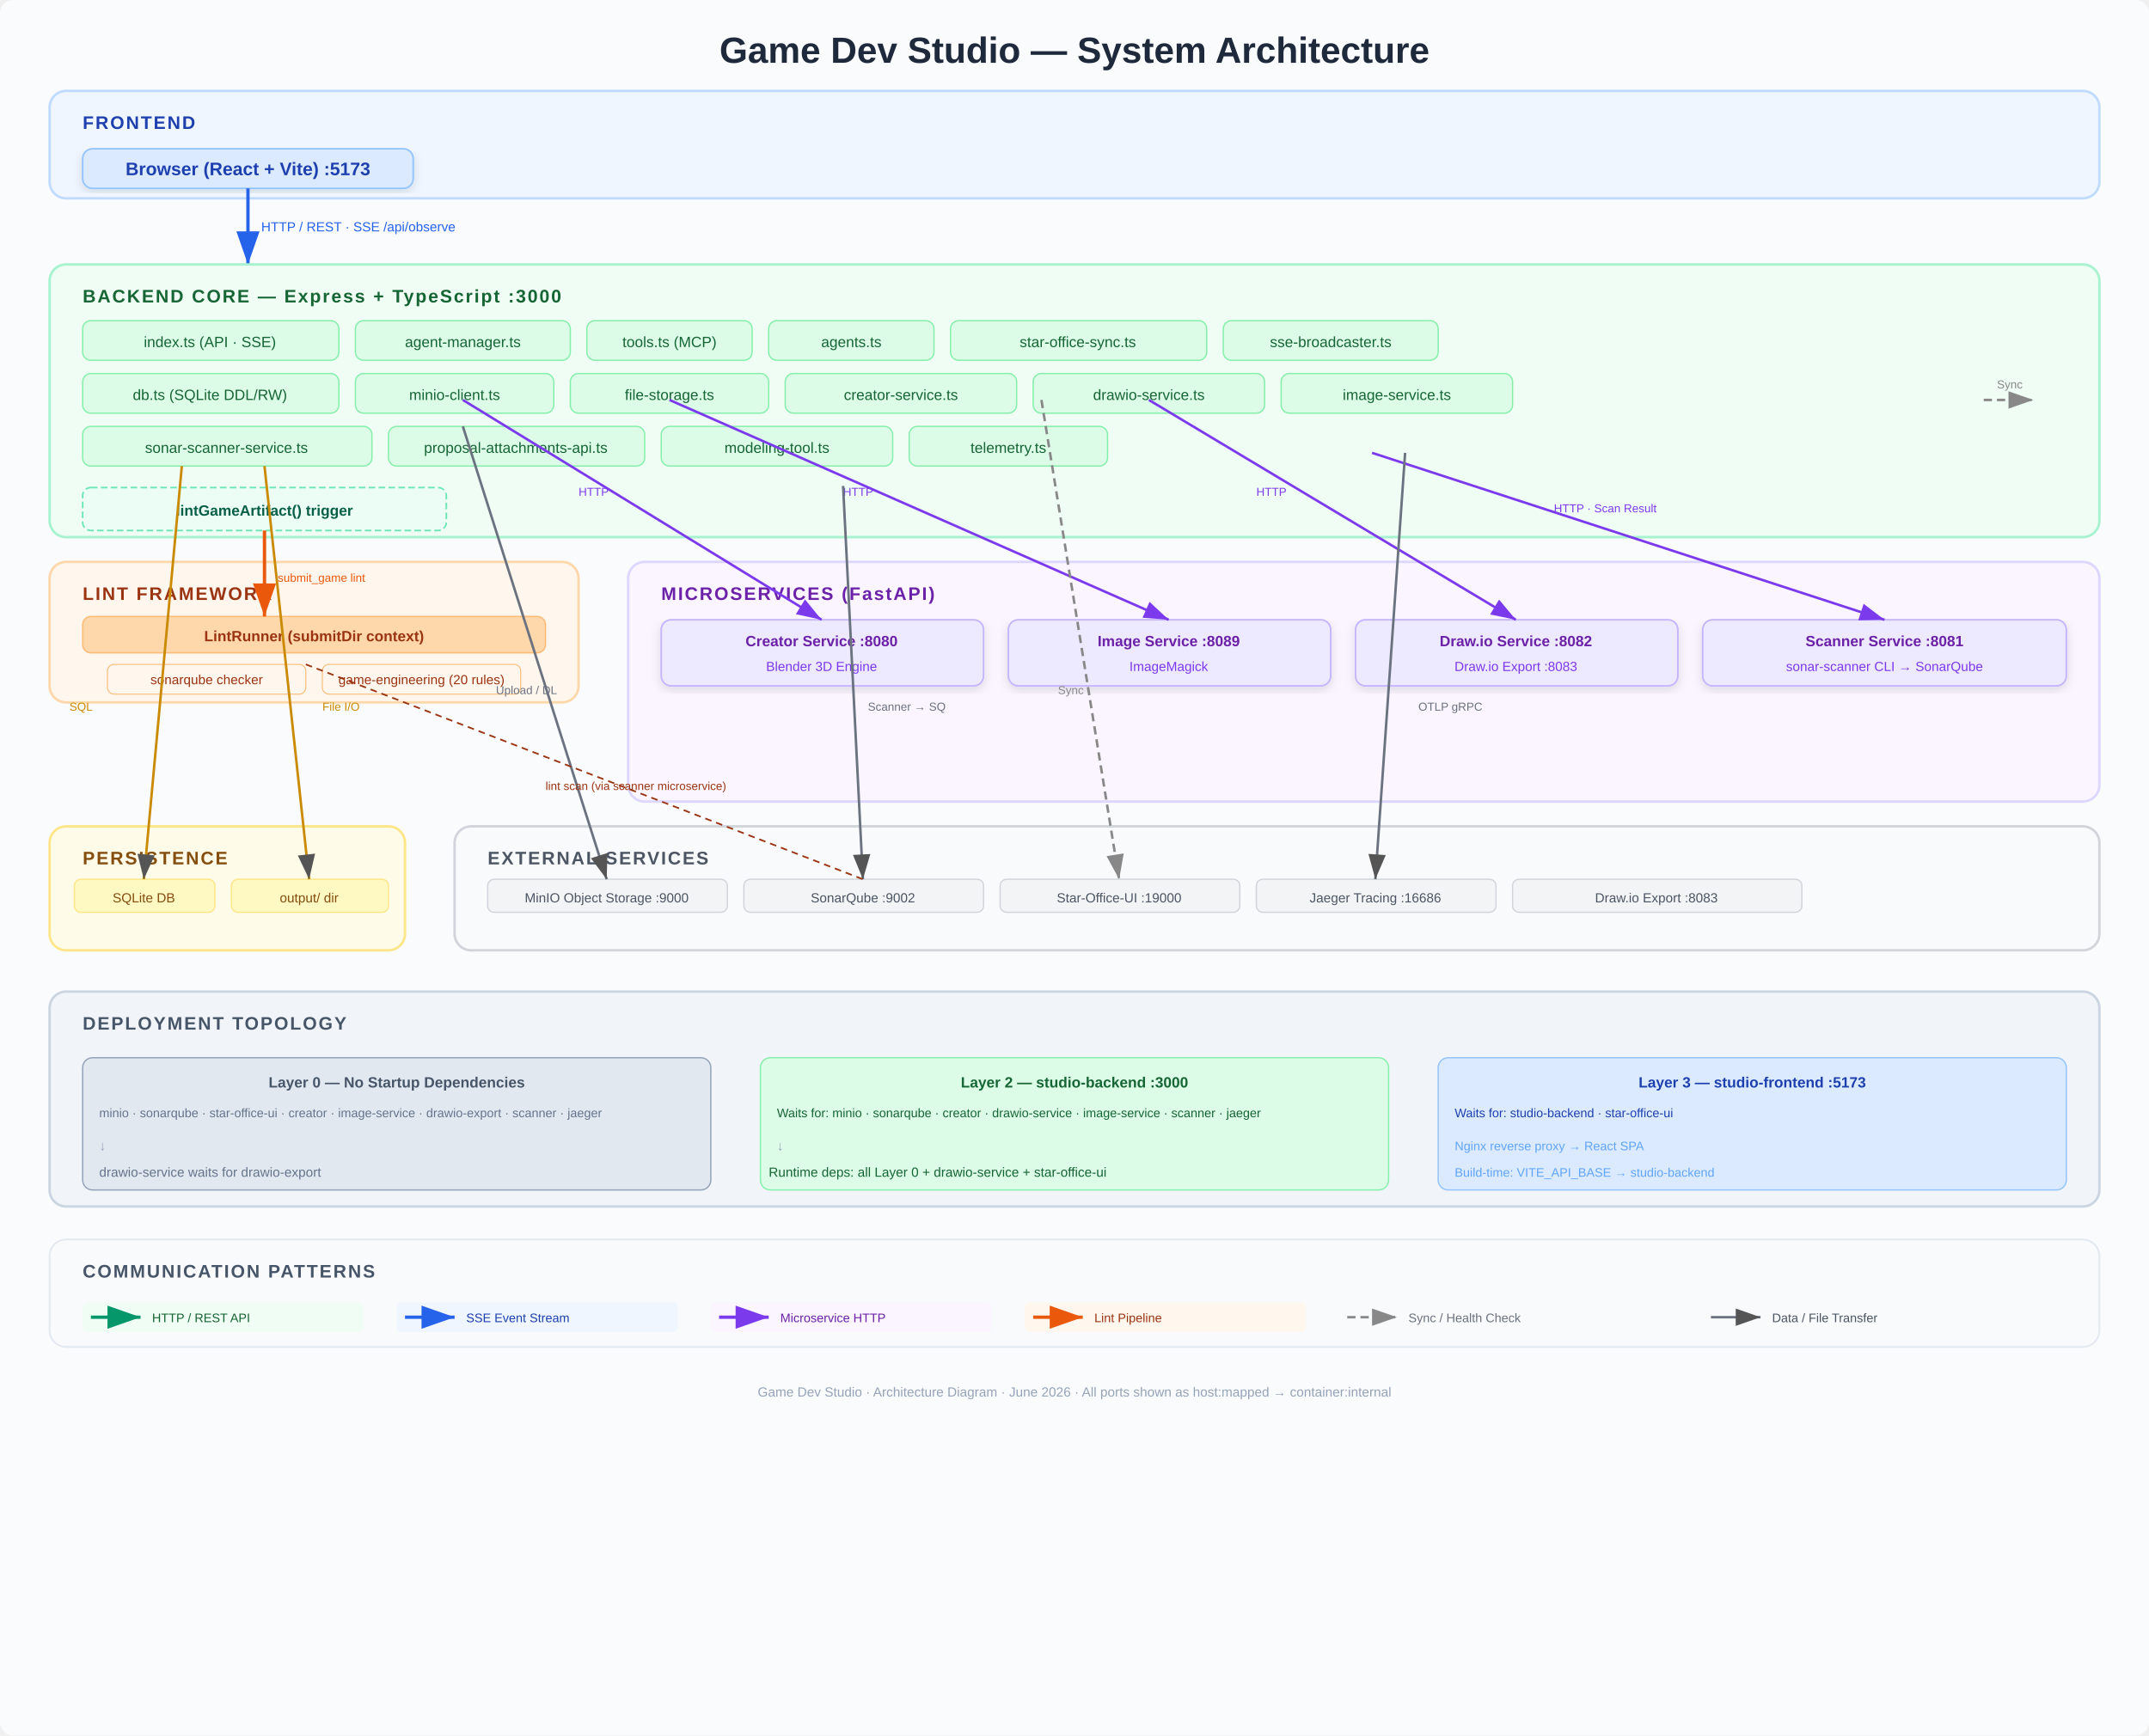
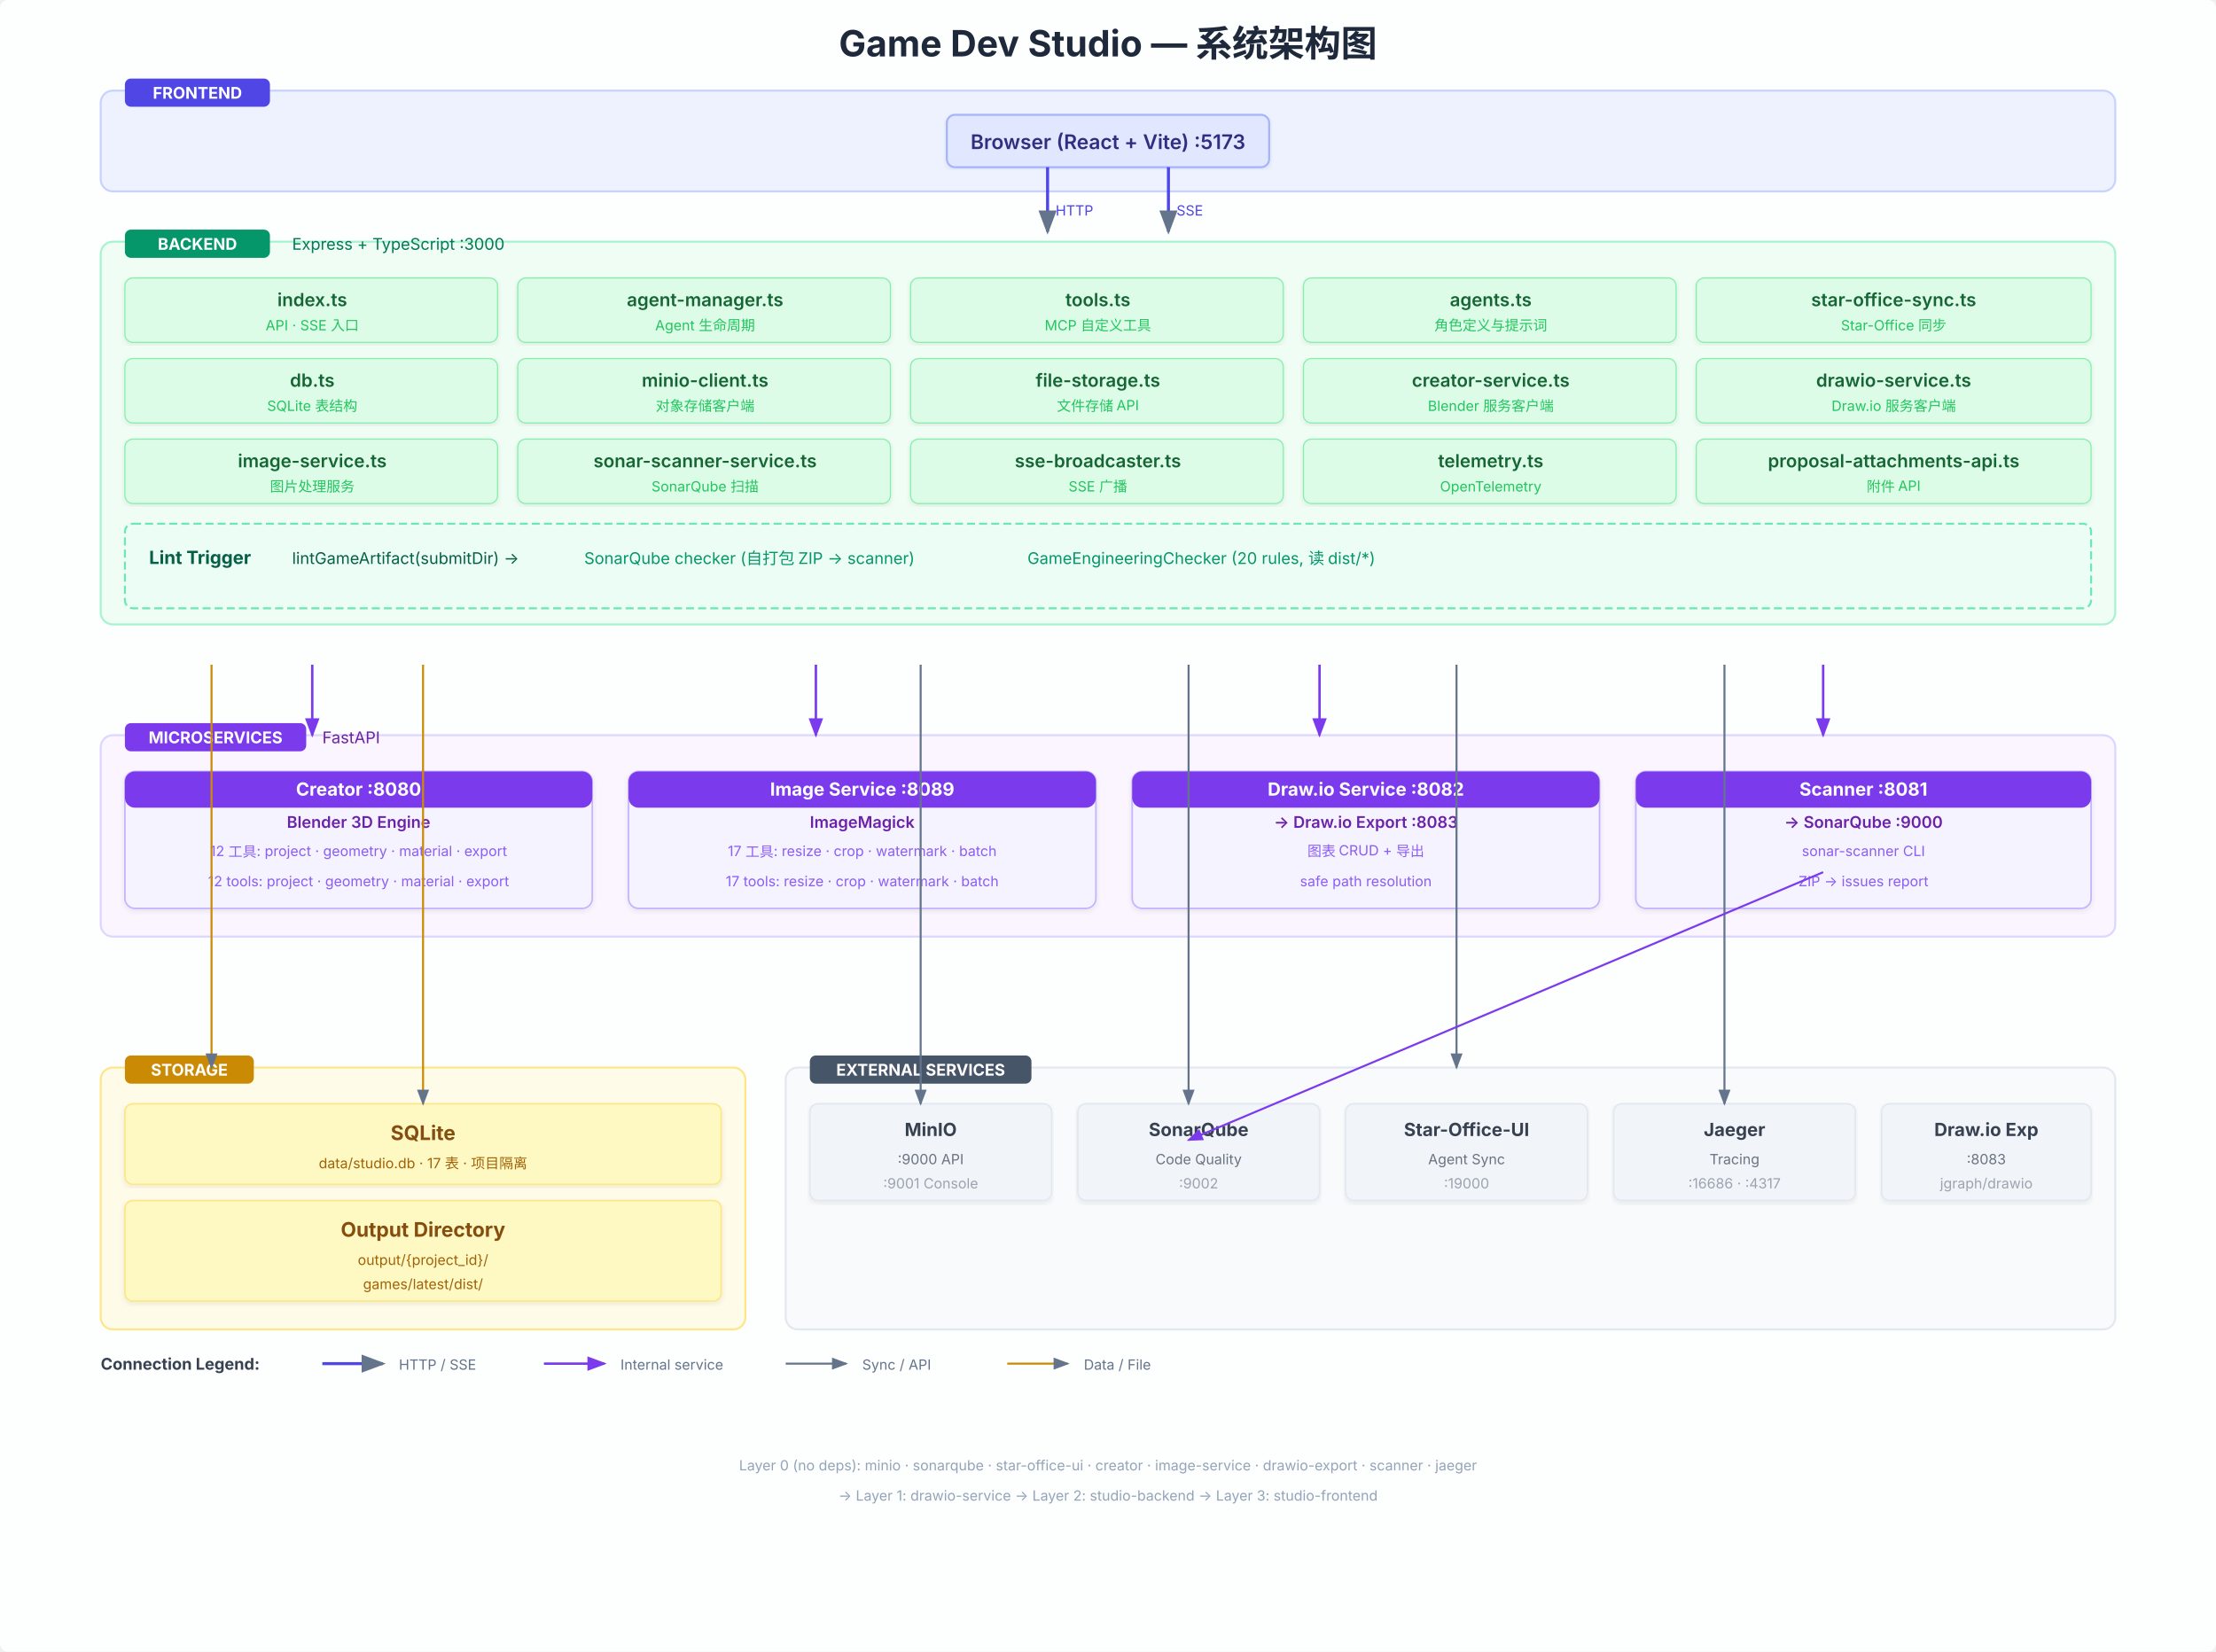
- <svg xmlns="http://www.w3.org/2000/svg" viewBox="0 0 1300 1050" font-family="'Helvetica Neue', Arial, sans-serif">
+ <svg xmlns="http://www.w3.org/2000/svg" viewBox="0 0 1100 820" font-family="'Inter', 'Helvetica Neue', Arial, sans-serif">
  <defs>
-     <marker id="arrowSolid" markerWidth="10" markerHeight="7" refX="10" refY="3.5" orient="auto">
-       <polygon points="0 0, 10 3.5, 0 7" fill="#555" />
+     <marker id="a" markerWidth="8" markerHeight="6" refX="7" refY="3" orient="auto">
+       <path d="M0,0 L8,3 L0,6 Z" fill="#64748B" />
    </marker>
-     <marker id="arrowDashed" markerWidth="10" markerHeight="7" refX="10" refY="3.5" orient="auto">
-       <polygon points="0 0, 10 3.5, 0 7" fill="#888" />
+     <marker id="ap" markerWidth="8" markerHeight="6" refX="7" refY="3" orient="auto">
+       <path d="M0,0 L8,3 L0,6 Z" fill="#7C3AED" />
    </marker>
-     <marker id="arrowBlue" markerWidth="10" markerHeight="7" refX="10" refY="3.5" orient="auto">
-       <polygon points="0 0, 10 3.5, 0 7" fill="#2563EB" />
-     </marker>
-     <marker id="arrowGreen" markerWidth="10" markerHeight="7" refX="10" refY="3.5" orient="auto">
-       <polygon points="0 0, 10 3.5, 0 7" fill="#059669" />
-     </marker>
-     <marker id="arrowOrange" markerWidth="10" markerHeight="7" refX="10" refY="3.5" orient="auto">
-       <polygon points="0 0, 10 3.5, 0 7" fill="#EA580C" />
-     </marker>
-     <marker id="arrowPurple" markerWidth="10" markerHeight="7" refX="10" refY="3.5" orient="auto">
-       <polygon points="0 0, 10 3.5, 0 7" fill="#7C3AED" />
-     </marker>
-     <filter id="shadow" x="-4%" y="-4%" width="108%" height="116%">
-       <feDropShadow dx="0" dy="2" stdDeviation="3" flood-opacity="0.12" />
+     <filter id="sh" x="-1%" y="-1%" width="102%" height="106%">
+       <feDropShadow dx="0" dy="1" stdDeviation="1.5" flood-opacity="0.08" />
    </filter>
  </defs>
-   <rect width="1300" height="1050" fill="#FAFBFC" rx="8" />
-   <text x="650" y="38" text-anchor="middle" font-size="22" font-weight="bold" fill="#1E293B">Game Dev Studio — System Architecture</text>
-   <rect x="30" y="55" width="1240" height="65" rx="10" fill="#EFF6FF" stroke="#BFDBFE" stroke-width="1.5" />
-   <text x="50" y="78" font-size="11" font-weight="bold" fill="#1E40AF" letter-spacing="1">FRONTEND</text>
-   <rect x="50" y="90" width="200" height="24" rx="6" fill="#DBEAFE" stroke="#93C5FD" stroke-width="1" filter="url(#shadow)" />
-   <text x="150" y="106" text-anchor="middle" font-size="11" font-weight="bold" fill="#1E40AF">Browser (React + Vite) :5173</text>
-   <line x1="150" y1="114" x2="150" y2="160" stroke="#2563EB" stroke-width="2" marker-end="url(#arrowBlue)" />
-   <text x="158" y="140" font-size="8" fill="#2563EB">HTTP / REST · SSE /api/observe</text>
-   <rect x="30" y="160" width="1240" height="165" rx="10" fill="#F0FDF4" stroke="#A7F3D0" stroke-width="1.5" />
-   <text x="50" y="183" font-size="11" font-weight="bold" fill="#166534" letter-spacing="1">BACKEND CORE — Express + TypeScript :3000</text>
-   <rect x="50" y="194" width="155" height="24" rx="5" fill="#DCFCE7" stroke="#86EFAC" stroke-width="0.8" />
-   <text x="127" y="210" text-anchor="middle" font-size="9" fill="#166534">index.ts (API · SSE)</text>
-   <rect x="215" y="194" width="130" height="24" rx="5" fill="#DCFCE7" stroke="#86EFAC" stroke-width="0.8" />
-   <text x="280" y="210" text-anchor="middle" font-size="9" fill="#166534">agent-manager.ts</text>
-   <rect x="355" y="194" width="100" height="24" rx="5" fill="#DCFCE7" stroke="#86EFAC" stroke-width="0.8" />
-   <text x="405" y="210" text-anchor="middle" font-size="9" fill="#166534">tools.ts (MCP)</text>
-   <rect x="465" y="194" width="100" height="24" rx="5" fill="#DCFCE7" stroke="#86EFAC" stroke-width="0.8" />
-   <text x="515" y="210" text-anchor="middle" font-size="9" fill="#166534">agents.ts</text>
-   <rect x="575" y="194" width="155" height="24" rx="5" fill="#DCFCE7" stroke="#86EFAC" stroke-width="0.8" />
-   <text x="652" y="210" text-anchor="middle" font-size="9" fill="#166534">star-office-sync.ts</text>
-   <rect x="740" y="194" width="130" height="24" rx="5" fill="#DCFCE7" stroke="#86EFAC" stroke-width="0.8" />
-   <text x="805" y="210" text-anchor="middle" font-size="9" fill="#166534">sse-broadcaster.ts</text>
-   <rect x="50" y="226" width="155" height="24" rx="5" fill="#DCFCE7" stroke="#86EFAC" stroke-width="0.8" />
-   <text x="127" y="242" text-anchor="middle" font-size="9" fill="#166534">db.ts (SQLite DDL/RW)</text>
-   <rect x="215" y="226" width="120" height="24" rx="5" fill="#DCFCE7" stroke="#86EFAC" stroke-width="0.8" />
-   <text x="275" y="242" text-anchor="middle" font-size="9" fill="#166534">minio-client.ts</text>
-   <rect x="345" y="226" width="120" height="24" rx="5" fill="#DCFCE7" stroke="#86EFAC" stroke-width="0.8" />
-   <text x="405" y="242" text-anchor="middle" font-size="9" fill="#166534">file-storage.ts</text>
-   <rect x="475" y="226" width="140" height="24" rx="5" fill="#DCFCE7" stroke="#86EFAC" stroke-width="0.8" />
-   <text x="545" y="242" text-anchor="middle" font-size="9" fill="#166534">creator-service.ts</text>
-   <rect x="625" y="226" width="140" height="24" rx="5" fill="#DCFCE7" stroke="#86EFAC" stroke-width="0.8" />
-   <text x="695" y="242" text-anchor="middle" font-size="9" fill="#166534">drawio-service.ts</text>
-   <rect x="775" y="226" width="140" height="24" rx="5" fill="#DCFCE7" stroke="#86EFAC" stroke-width="0.8" />
-   <text x="845" y="242" text-anchor="middle" font-size="9" fill="#166534">image-service.ts</text>
-   <rect x="50" y="258" width="175" height="24" rx="5" fill="#DCFCE7" stroke="#86EFAC" stroke-width="0.8" />
-   <text x="137" y="274" text-anchor="middle" font-size="9" fill="#166534">sonar-scanner-service.ts</text>
-   <rect x="235" y="258" width="155" height="24" rx="5" fill="#DCFCE7" stroke="#86EFAC" stroke-width="0.8" />
-   <text x="312" y="274" text-anchor="middle" font-size="9" fill="#166534">proposal-attachments-api.ts</text>
-   <rect x="400" y="258" width="140" height="24" rx="5" fill="#DCFCE7" stroke="#86EFAC" stroke-width="0.8" />
-   <text x="470" y="274" text-anchor="middle" font-size="9" fill="#166534">modeling-tool.ts</text>
-   <rect x="550" y="258" width="120" height="24" rx="5" fill="#DCFCE7" stroke="#86EFAC" stroke-width="0.8" />
-   <text x="610" y="274" text-anchor="middle" font-size="9" fill="#166534">telemetry.ts</text>
-   <rect x="50" y="295" width="220" height="26" rx="5" fill="#ECFDF5" stroke="#6EE7B7" stroke-width="1" stroke-dasharray="4,2" />
-   <text x="160" y="312" text-anchor="middle" font-size="9" fill="#065F46" font-weight="bold">lintGameArtifact() trigger</text>
-   <line x1="1200" y1="242" x2="1230" y2="242" stroke="#888" stroke-width="1.5" stroke-dasharray="5,3" marker-end="url(#arrowDashed)" />
-   <text x="1208" y="235" font-size="7" fill="#888">Sync</text>
-   <rect x="30" y="340" width="320" height="85" rx="10" fill="#FFF7ED" stroke="#FED7AA" stroke-width="1.5" />
-   <text x="50" y="363" font-size="11" font-weight="bold" fill="#9A3412" letter-spacing="1">LINT FRAMEWORK</text>
-   <rect x="50" y="373" width="280" height="22" rx="5" fill="#FED7AA" stroke="#FDBA74" stroke-width="0.8" />
-   <text x="190" y="388" text-anchor="middle" font-size="9" fill="#9A3412" font-weight="bold">LintRunner (submitDir context)</text>
-   <rect x="65" y="402" width="120" height="18" rx="4" fill="#FFF7ED" stroke="#FDBA74" stroke-width="0.6" />
-   <text x="125" y="414" text-anchor="middle" font-size="8" fill="#9A3412">sonarqube checker</text>
-   <rect x="195" y="402" width="120" height="18" rx="4" fill="#FFF7ED" stroke="#FDBA74" stroke-width="0.6" />
-   <text x="255" y="414" text-anchor="middle" font-size="8" fill="#9A3412">game-engineering (20 rules)</text>
-   <line x1="160" y1="321" x2="160" y2="373" stroke="#EA580C" stroke-width="2" marker-end="url(#arrowOrange)" />
-   <text x="168" y="352" font-size="7" fill="#EA580C">submit_game lint</text>
-   <rect x="380" y="340" width="890" height="145" rx="10" fill="#FAF5FF" stroke="#DDD6FE" stroke-width="1.5" />
-   <text x="400" y="363" font-size="11" font-weight="bold" fill="#6B21A8" letter-spacing="1">MICROSERVICES (FastAPI)</text>
-   <rect x="400" y="375" width="195" height="40" rx="6" fill="#EDE9FE" stroke="#C4B5FD" stroke-width="1" filter="url(#shadow)" />
-   <text x="497" y="391" text-anchor="middle" font-size="9" font-weight="bold" fill="#6B21A8">Creator Service :8080</text>
-   <text x="497" y="406" text-anchor="middle" font-size="8" fill="#7C3AED">Blender 3D Engine</text>
-   <rect x="610" y="375" width="195" height="40" rx="6" fill="#EDE9FE" stroke="#C4B5FD" stroke-width="1" filter="url(#shadow)" />
-   <text x="707" y="391" text-anchor="middle" font-size="9" font-weight="bold" fill="#6B21A8">Image Service :8089</text>
-   <text x="707" y="406" text-anchor="middle" font-size="8" fill="#7C3AED">ImageMagick</text>
-   <rect x="820" y="375" width="195" height="40" rx="6" fill="#EDE9FE" stroke="#C4B5FD" stroke-width="1" filter="url(#shadow)" />
-   <text x="917" y="391" text-anchor="middle" font-size="9" font-weight="bold" fill="#6B21A8">Draw.io Service :8082</text>
-   <text x="917" y="406" text-anchor="middle" font-size="8" fill="#7C3AED">Draw.io Export :8083</text>
-   <rect x="1030" y="375" width="220" height="40" rx="6" fill="#EDE9FE" stroke="#C4B5FD" stroke-width="1" filter="url(#shadow)" />
-   <text x="1140" y="391" text-anchor="middle" font-size="9" font-weight="bold" fill="#6B21A8">Scanner Service :8081</text>
-   <text x="1140" y="406" text-anchor="middle" font-size="8" fill="#7C3AED">sonar-scanner CLI → SonarQube</text>
-   <line x1="280" y1="242" x2="497" y2="375" stroke="#7C3AED" stroke-width="1.5" marker-end="url(#arrowPurple)" />
-   <text x="350" y="300" font-size="7" fill="#7C3AED">HTTP</text>
-   <line x1="405" y1="242" x2="707" y2="375" stroke="#7C3AED" stroke-width="1.5" marker-end="url(#arrowPurple)" />
-   <text x="510" y="300" font-size="7" fill="#7C3AED">HTTP</text>
-   <line x1="695" y1="242" x2="917" y2="375" stroke="#7C3AED" stroke-width="1.5" marker-end="url(#arrowPurple)" />
-   <text x="760" y="300" font-size="7" fill="#7C3AED">HTTP</text>
-   <line x1="830" y1="274" x2="1140" y2="375" stroke="#7C3AED" stroke-width="1.5" marker-end="url(#arrowPurple)" />
-   <text x="940" y="310" font-size="7" fill="#7C3AED">HTTP · Scan Result</text>
-   <rect x="30" y="500" width="215" height="75" rx="10" fill="#FEFCE8" stroke="#FDE68A" stroke-width="1.5" />
-   <text x="50" y="523" font-size="11" font-weight="bold" fill="#854D0E" letter-spacing="1">PERSISTENCE</text>
-   <rect x="45" y="532" width="85" height="20" rx="4" fill="#FEF9C3" stroke="#FDE68A" stroke-width="0.8" />
-   <text x="87" y="546" text-anchor="middle" font-size="8" fill="#854D0E">SQLite DB</text>
-   <rect x="140" y="532" width="95" height="20" rx="4" fill="#FEF9C3" stroke="#FDE68A" stroke-width="0.8" />
-   <text x="187" y="546" text-anchor="middle" font-size="8" fill="#854D0E">output/ dir</text>
-   <line x1="110" y1="282" x2="87" y2="532" stroke="#CA8A04" stroke-width="1.5" marker-end="url(#arrowSolid)" />
-   <text x="42" y="430" font-size="7" fill="#CA8A04">SQL</text>
-   <line x1="160" y1="282" x2="187" y2="532" stroke="#CA8A04" stroke-width="1.5" marker-end="url(#arrowSolid)" />
-   <text x="195" y="430" font-size="7" fill="#CA8A04">File I/O</text>
-   <rect x="275" y="500" width="995" height="75" rx="10" fill="#F9FAFB" stroke="#D1D5DB" stroke-width="1.5" />
-   <text x="295" y="523" font-size="11" font-weight="bold" fill="#4B5563" letter-spacing="1">EXTERNAL SERVICES</text>
-   <rect x="295" y="532" width="145" height="20" rx="4" fill="#F3F4F6" stroke="#D1D5DB" stroke-width="0.8" />
-   <text x="367" y="546" text-anchor="middle" font-size="8" fill="#4B5563">MinIO Object Storage :9000</text>
-   <rect x="450" y="532" width="145" height="20" rx="4" fill="#F3F4F6" stroke="#D1D5DB" stroke-width="0.8" />
-   <text x="522" y="546" text-anchor="middle" font-size="8" fill="#4B5563">SonarQube :9002</text>
-   <rect x="605" y="532" width="145" height="20" rx="4" fill="#F3F4F6" stroke="#D1D5DB" stroke-width="0.8" />
-   <text x="677" y="546" text-anchor="middle" font-size="8" fill="#4B5563">Star-Office-UI :19000</text>
-   <rect x="760" y="532" width="145" height="20" rx="4" fill="#F3F4F6" stroke="#D1D5DB" stroke-width="0.8" />
-   <text x="832" y="546" text-anchor="middle" font-size="8" fill="#4B5563">Jaeger Tracing :16686</text>
-   <rect x="915" y="532" width="175" height="20" rx="4" fill="#F3F4F6" stroke="#D1D5DB" stroke-width="0.8" />
-   <text x="1002" y="546" text-anchor="middle" font-size="8" fill="#4B5563">Draw.io Export :8083</text>
-   <line x1="280" y1="258" x2="367" y2="532" stroke="#6B7280" stroke-width="1.5" marker-end="url(#arrowSolid)" />
-   <text x="300" y="420" font-size="7" fill="#6B7280">Upload / DL</text>
-   <line x1="510" y1="294" x2="522" y2="532" stroke="#6B7280" stroke-width="1.5" marker-end="url(#arrowSolid)" />
-   <text x="525" y="430" font-size="7" fill="#6B7280">Scanner → SQ</text>
-   <line x1="630" y1="242" x2="677" y2="532" stroke="#888" stroke-width="1.5" stroke-dasharray="5,3" marker-end="url(#arrowDashed)" />
-   <text x="640" y="420" font-size="7" fill="#888">Sync</text>
-   <line x1="850" y1="274" x2="832" y2="532" stroke="#6B7280" stroke-width="1.5" marker-end="url(#arrowSolid)" />
-   <text x="858" y="430" font-size="7" fill="#6B7280">OTLP gRPC</text>
-   <line x1="185" y1="402" x2="522" y2="532" stroke="#9A3412" stroke-width="1" stroke-dasharray="4,3" />
-   <text x="330" y="478" font-size="7" fill="#9A3412">lint scan (via scanner microservice)</text>
-   <rect x="30" y="600" width="1240" height="130" rx="10" fill="#F1F5F9" stroke="#CBD5E1" stroke-width="1.5" />
-   <text x="50" y="623" font-size="11" font-weight="bold" fill="#475569" letter-spacing="1">DEPLOYMENT TOPOLOGY</text>
-   <g transform="translate(50, 640)">
-     <rect x="0" y="0" width="380" height="80" rx="6" fill="#E2E8F0" stroke="#94A3B8" stroke-width="0.8" />
-     <text x="190" y="18" text-anchor="middle" font-size="9" font-weight="bold" fill="#475569">Layer 0 — No Startup Dependencies</text>
-     <text x="10" y="36" font-size="7.5" fill="#64748B">minio · sonarqube · star-office-ui · creator · image-service · drawio-export · scanner · jaeger</text>
-     <text x="10" y="56" font-size="8" fill="#94A3B8">↓</text>
-     <text x="10" y="72" font-size="8" fill="#64748B">drawio-service waits for drawio-export</text>
+   <rect width="1100" height="820" fill="#FDFEFE" rx="4" />
+   <text x="550" y="28" text-anchor="middle" font-size="18" font-weight="700" fill="#1E293B">Game Dev Studio — 系统架构图</text>
+   <g transform="translate(50, 45)">
+     <rect x="0" y="0" width="1000" height="50" rx="6" fill="#EEF2FF" stroke="#C7D2FE" stroke-width="1" />
+     <rect x="12" y="-6" width="72" height="14" rx="3" fill="#4F46E5" />
+     <text x="48" y="4" text-anchor="middle" font-size="8" font-weight="700" fill="#FFF">FRONTEND</text>
+     <rect x="420" y="12" width="160" height="26" rx="4" fill="#E0E7FF" stroke="#A5B4FC" stroke-width="1" filter="url(#sh)" />
+     <text x="500" y="29" text-anchor="middle" font-size="10" font-weight="600" fill="#312E81">Browser (React + Vite) :5173</text>
  </g>
-   <g transform="translate(460, 640)">
-     <rect x="0" y="0" width="380" height="80" rx="6" fill="#DCFCE7" stroke="#86EFAC" stroke-width="0.8" />
-     <text x="190" y="18" text-anchor="middle" font-size="9" font-weight="bold" fill="#166534">Layer 2 — studio-backend :3000</text>
-     <text x="10" y="36" font-size="7.5" fill="#166534">Waits for: minio · sonarqube · creator · drawio-service · image-service · scanner · jaeger</text>
-     <text x="10" y="56" font-size="8" fill="#94A3B8">↓</text>
-     <text x="5" y="72" font-size="8" fill="#166534">Runtime deps: all Layer 0 + drawio-service + star-office-ui</text>
+   <g transform="translate(50, 45)">
+     <line x1="470" y1="38" x2="470" y2="70" stroke="#4F46E5" stroke-width="1.5" marker-end="url(#a)" />
+     <line x1="530" y1="38" x2="530" y2="70" stroke="#4F46E5" stroke-width="1.5" marker-end="url(#a)" />
+     <text x="474" y="62" font-size="7" fill="#4F46E5">HTTP</text>
+     <text x="534" y="62" font-size="7" fill="#4F46E5">SSE</text>
  </g>
-   <g transform="translate(870, 640)">
-     <rect x="0" y="0" width="380" height="80" rx="6" fill="#DBEAFE" stroke="#93C5FD" stroke-width="0.8" />
-     <text x="190" y="18" text-anchor="middle" font-size="9" font-weight="bold" fill="#1E40AF">Layer 3 — studio-frontend :5173</text>
-     <text x="10" y="36" font-size="7.5" fill="#1E40AF">Waits for: studio-backend · star-office-ui</text>
-     <text x="10" y="56" font-size="7.5" fill="#60A5FA">Nginx reverse proxy → React SPA</text>
-     <text x="10" y="72" font-size="7.5" fill="#60A5FA">Build-time: VITE_API_BASE → studio-backend</text>
+   <g transform="translate(50, 120)">
+     <rect x="0" y="0" width="1000" height="190" rx="6" fill="#F0FDF4" stroke="#A7F3D0" stroke-width="1" />
+     <rect x="12" y="-6" width="72" height="14" rx="3" fill="#059669" />
+     <text x="48" y="4" text-anchor="middle" font-size="8" font-weight="700" fill="#FFF">BACKEND</text>
+     <text x="95" y="4" font-size="8" fill="#047857">Express + TypeScript :3000</text>
+     <rect x="12" y="18" width="185" height="32" rx="4" fill="#DCFCE7" stroke="#86EFAC" stroke-width="0.6" filter="url(#sh)" />
+     <text x="105" y="32" text-anchor="middle" font-size="9" font-weight="600" fill="#166534">index.ts</text>
+     <text x="105" y="44" text-anchor="middle" font-size="7" fill="#22C55E">API · SSE 入口</text>
+     <rect x="207" y="18" width="185" height="32" rx="4" fill="#DCFCE7" stroke="#86EFAC" stroke-width="0.6" filter="url(#sh)" />
+     <text x="300" y="32" text-anchor="middle" font-size="9" font-weight="600" fill="#166534">agent-manager.ts</text>
+     <text x="300" y="44" text-anchor="middle" font-size="7" fill="#22C55E">Agent 生命周期</text>
+     <rect x="402" y="18" width="185" height="32" rx="4" fill="#DCFCE7" stroke="#86EFAC" stroke-width="0.6" filter="url(#sh)" />
+     <text x="495" y="32" text-anchor="middle" font-size="9" font-weight="600" fill="#166534">tools.ts</text>
+     <text x="495" y="44" text-anchor="middle" font-size="7" fill="#22C55E">MCP 自定义工具</text>
+     <rect x="597" y="18" width="185" height="32" rx="4" fill="#DCFCE7" stroke="#86EFAC" stroke-width="0.6" filter="url(#sh)" />
+     <text x="690" y="32" text-anchor="middle" font-size="9" font-weight="600" fill="#166534">agents.ts</text>
+     <text x="690" y="44" text-anchor="middle" font-size="7" fill="#22C55E">角色定义与提示词</text>
+     <rect x="792" y="18" width="196" height="32" rx="4" fill="#DCFCE7" stroke="#86EFAC" stroke-width="0.6" filter="url(#sh)" />
+     <text x="890" y="32" text-anchor="middle" font-size="9" font-weight="600" fill="#166534">star-office-sync.ts</text>
+     <text x="890" y="44" text-anchor="middle" font-size="7" fill="#22C55E">Star-Office 同步</text>
+     <rect x="12" y="58" width="185" height="32" rx="4" fill="#DCFCE7" stroke="#86EFAC" stroke-width="0.6" filter="url(#sh)" />
+     <text x="105" y="72" text-anchor="middle" font-size="9" font-weight="600" fill="#166534">db.ts</text>
+     <text x="105" y="84" text-anchor="middle" font-size="7" fill="#22C55E">SQLite 表结构</text>
+     <rect x="207" y="58" width="185" height="32" rx="4" fill="#DCFCE7" stroke="#86EFAC" stroke-width="0.6" filter="url(#sh)" />
+     <text x="300" y="72" text-anchor="middle" font-size="9" font-weight="600" fill="#166534">minio-client.ts</text>
+     <text x="300" y="84" text-anchor="middle" font-size="7" fill="#22C55E">对象存储客户端</text>
+     <rect x="402" y="58" width="185" height="32" rx="4" fill="#DCFCE7" stroke="#86EFAC" stroke-width="0.6" filter="url(#sh)" />
+     <text x="495" y="72" text-anchor="middle" font-size="9" font-weight="600" fill="#166534">file-storage.ts</text>
+     <text x="495" y="84" text-anchor="middle" font-size="7" fill="#22C55E">文件存储 API</text>
+     <rect x="597" y="58" width="185" height="32" rx="4" fill="#DCFCE7" stroke="#86EFAC" stroke-width="0.6" filter="url(#sh)" />
+     <text x="690" y="72" text-anchor="middle" font-size="9" font-weight="600" fill="#166534">creator-service.ts</text>
+     <text x="690" y="84" text-anchor="middle" font-size="7" fill="#22C55E">Blender 服务客户端</text>
+     <rect x="792" y="58" width="196" height="32" rx="4" fill="#DCFCE7" stroke="#86EFAC" stroke-width="0.6" filter="url(#sh)" />
+     <text x="890" y="72" text-anchor="middle" font-size="9" font-weight="600" fill="#166534">drawio-service.ts</text>
+     <text x="890" y="84" text-anchor="middle" font-size="7" fill="#22C55E">Draw.io 服务客户端</text>
+     <rect x="12" y="98" width="185" height="32" rx="4" fill="#DCFCE7" stroke="#86EFAC" stroke-width="0.6" filter="url(#sh)" />
+     <text x="105" y="112" text-anchor="middle" font-size="9" font-weight="600" fill="#166534">image-service.ts</text>
+     <text x="105" y="124" text-anchor="middle" font-size="7" fill="#22C55E">图片处理服务</text>
+     <rect x="207" y="98" width="185" height="32" rx="4" fill="#DCFCE7" stroke="#86EFAC" stroke-width="0.6" filter="url(#sh)" />
+     <text x="300" y="112" text-anchor="middle" font-size="9" font-weight="600" fill="#166534">sonar-scanner-service.ts</text>
+     <text x="300" y="124" text-anchor="middle" font-size="7" fill="#22C55E">SonarQube 扫描</text>
+     <rect x="402" y="98" width="185" height="32" rx="4" fill="#DCFCE7" stroke="#86EFAC" stroke-width="0.6" filter="url(#sh)" />
+     <text x="495" y="112" text-anchor="middle" font-size="9" font-weight="600" fill="#166534">sse-broadcaster.ts</text>
+     <text x="495" y="124" text-anchor="middle" font-size="7" fill="#22C55E">SSE 广播</text>
+     <rect x="597" y="98" width="185" height="32" rx="4" fill="#DCFCE7" stroke="#86EFAC" stroke-width="0.6" filter="url(#sh)" />
+     <text x="690" y="112" text-anchor="middle" font-size="9" font-weight="600" fill="#166534">telemetry.ts</text>
+     <text x="690" y="124" text-anchor="middle" font-size="7" fill="#22C55E">OpenTelemetry</text>
+     <rect x="792" y="98" width="196" height="32" rx="4" fill="#DCFCE7" stroke="#86EFAC" stroke-width="0.6" filter="url(#sh)" />
+     <text x="890" y="112" text-anchor="middle" font-size="9" font-weight="600" fill="#166534">proposal-attachments-api.ts</text>
+     <text x="890" y="124" text-anchor="middle" font-size="7" fill="#22C55E">附件 API</text>
+     <rect x="12" y="140" width="976" height="42" rx="4" fill="#ECFDF5" stroke="#6EE7B7" stroke-width="1" stroke-dasharray="4,2" />
+     <text x="24" y="160" font-size="9" font-weight="700" fill="#065F46">Lint Trigger</text>
+     <text x="95" y="160" font-size="8" fill="#065F46">lintGameArtifact(submitDir) → </text>
+     <text x="240" y="160" font-size="8" fill="#059669">SonarQube checker (自打包 ZIP → scanner)</text>
+     <text x="460" y="160" font-size="8" fill="#059669">GameEngineeringChecker (20 rules, 读 dist/*)</text>
  </g>
-   <rect x="30" y="750" width="1240" height="65" rx="10" fill="#F8FAFC" stroke="#E2E8F0" stroke-width="1" />
-   <text x="50" y="773" font-size="11" font-weight="bold" fill="#475569" letter-spacing="1">COMMUNICATION PATTERNS</text>
-   <g transform="translate(50, 788)">
-     <rect x="0" y="0" width="170" height="18" rx="3" fill="#F0FDF4" />
-     <line x1="5" y1="9" x2="35" y2="9" stroke="#059669" stroke-width="2" marker-end="url(#arrowGreen)" />
-     <text x="42" y="12" font-size="7.5" fill="#166534">HTTP / REST API</text>
+   <g transform="translate(50, 365)">
+     <rect x="0" y="0" width="1000" height="100" rx="6" fill="#FAF5FF" stroke="#DDD6FE" stroke-width="1" />
+     <rect x="12" y="-6" width="90" height="14" rx="3" fill="#7C3AED" />
+     <text x="57" y="4" text-anchor="middle" font-size="8" font-weight="700" fill="#FFF">MICROSERVICES</text>
+     <text x="110" y="4" font-size="8" fill="#6B21A8">FastAPI</text>
+     <rect x="12" y="18" width="232" height="68" rx="5" fill="#F5F3FF" stroke="#C4B5FD" stroke-width="0.8" filter="url(#sh)" />
+     <rect x="12" y="18" width="232" height="18" rx="5" fill="#7C3AED" />
+     <text x="128" y="30" text-anchor="middle" font-size="9" font-weight="700" fill="#FFF">Creator :8080</text>
+     <text x="128" y="46" text-anchor="middle" font-size="8" fill="#6B21A8" font-weight="600">Blender 3D Engine</text>
+     <text x="128" y="60" text-anchor="middle" font-size="7" fill="#8B5CF6">12 工具: project · geometry · material · export</text>
+     <text x="128" y="75" text-anchor="middle" font-size="7" fill="#8B5CF6">12 tools: project · geometry · material · export</text>
+     <rect x="262" y="18" width="232" height="68" rx="5" fill="#F5F3FF" stroke="#C4B5FD" stroke-width="0.8" filter="url(#sh)" />
+     <rect x="262" y="18" width="232" height="18" rx="5" fill="#7C3AED" />
+     <text x="378" y="30" text-anchor="middle" font-size="9" font-weight="700" fill="#FFF">Image Service :8089</text>
+     <text x="378" y="46" text-anchor="middle" font-size="8" fill="#6B21A8" font-weight="600">ImageMagick</text>
+     <text x="378" y="60" text-anchor="middle" font-size="7" fill="#8B5CF6">17 工具: resize · crop · watermark · batch</text>
+     <text x="378" y="75" text-anchor="middle" font-size="7" fill="#8B5CF6">17 tools: resize · crop · watermark · batch</text>
+     <rect x="512" y="18" width="232" height="68" rx="5" fill="#F5F3FF" stroke="#C4B5FD" stroke-width="0.8" filter="url(#sh)" />
+     <rect x="512" y="18" width="232" height="18" rx="5" fill="#7C3AED" />
+     <text x="628" y="30" text-anchor="middle" font-size="9" font-weight="700" fill="#FFF">Draw.io Service :8082</text>
+     <text x="628" y="46" text-anchor="middle" font-size="8" fill="#6B21A8" font-weight="600">→ Draw.io Export :8083</text>
+     <text x="628" y="60" text-anchor="middle" font-size="7" fill="#8B5CF6">图表 CRUD + 导出</text>
+     <text x="628" y="75" text-anchor="middle" font-size="7" fill="#8B5CF6">safe path resolution</text>
+     <rect x="762" y="18" width="226" height="68" rx="5" fill="#F5F3FF" stroke="#C4B5FD" stroke-width="0.8" filter="url(#sh)" />
+     <rect x="762" y="18" width="226" height="18" rx="5" fill="#7C3AED" />
+     <text x="875" y="30" text-anchor="middle" font-size="9" font-weight="700" fill="#FFF">Scanner :8081</text>
+     <text x="875" y="46" text-anchor="middle" font-size="8" fill="#6B21A8" font-weight="600">→ SonarQube :9000</text>
+     <text x="875" y="60" text-anchor="middle" font-size="7" fill="#8B5CF6">sonar-scanner CLI</text>
+     <text x="875" y="75" text-anchor="middle" font-size="7" fill="#8B5CF6">ZIP → issues report</text>
  </g>
-   <g transform="translate(240, 788)">
-     <rect x="0" y="0" width="170" height="18" rx="3" fill="#EFF6FF" />
-     <line x1="5" y1="9" x2="35" y2="9" stroke="#2563EB" stroke-width="2" marker-end="url(#arrowBlue)" />
-     <text x="42" y="12" font-size="7.5" fill="#1E40AF">SSE Event Stream</text>
+   <g transform="translate(50, 530)">
+     <rect x="0" y="0" width="320" height="130" rx="6" fill="#FEFCE8" stroke="#FDE68A" stroke-width="1" />
+     <rect x="12" y="-6" width="64" height="14" rx="3" fill="#CA8A04" />
+     <text x="44" y="4" text-anchor="middle" font-size="8" font-weight="700" fill="#FFF">STORAGE</text>
+     <rect x="12" y="18" width="296" height="40" rx="4" fill="#FEF9C3" stroke="#FDE68A" stroke-width="0.8" filter="url(#sh)" />
+     <text x="160" y="36" text-anchor="middle" font-size="10" font-weight="700" fill="#854D0E">SQLite</text>
+     <text x="160" y="50" text-anchor="middle" font-size="7" fill="#A16207">data/studio.db · 17 表 · 项目隔离</text>
+     <rect x="12" y="66" width="296" height="50" rx="4" fill="#FEF9C3" stroke="#FDE68A" stroke-width="0.8" filter="url(#sh)" />
+     <text x="160" y="84" text-anchor="middle" font-size="10" font-weight="700" fill="#854D0E">Output Directory</text>
+     <text x="160" y="98" text-anchor="middle" font-size="7" fill="#A16207">output/{project_id}/</text>
+     <text x="160" y="110" text-anchor="middle" font-size="7" fill="#A16207">games/latest/dist/</text>
+     <rect x="340" y="0" width="660" height="130" rx="6" fill="#F8FAFC" stroke="#E2E8F0" stroke-width="1" />
+     <rect x="352" y="-6" width="110" height="14" rx="3" fill="#475569" />
+     <text x="407" y="4" text-anchor="middle" font-size="8" font-weight="700" fill="#FFF">EXTERNAL SERVICES</text>
+     <rect x="352" y="18" width="120" height="48" rx="4" fill="#F1F5F9" stroke="#E2E8F0" stroke-width="0.8" filter="url(#sh)" />
+     <text x="412" y="34" text-anchor="middle" font-size="9" font-weight="700" fill="#374151">MinIO</text>
+     <text x="412" y="48" text-anchor="middle" font-size="7" fill="#6B7280">:9000 API</text>
+     <text x="412" y="60" text-anchor="middle" font-size="7" fill="#9CA3AF">:9001 Console</text>
+     <rect x="485" y="18" width="120" height="48" rx="4" fill="#F1F5F9" stroke="#E2E8F0" stroke-width="0.8" filter="url(#sh)" />
+     <text x="545" y="34" text-anchor="middle" font-size="9" font-weight="700" fill="#374151">SonarQube</text>
+     <text x="545" y="48" text-anchor="middle" font-size="7" fill="#6B7280">Code Quality</text>
+     <text x="545" y="60" text-anchor="middle" font-size="7" fill="#9CA3AF">:9002</text>
+     <rect x="618" y="18" width="120" height="48" rx="4" fill="#F1F5F9" stroke="#E2E8F0" stroke-width="0.8" filter="url(#sh)" />
+     <text x="678" y="34" text-anchor="middle" font-size="9" font-weight="700" fill="#374151">Star-Office-UI</text>
+     <text x="678" y="48" text-anchor="middle" font-size="7" fill="#6B7280">Agent Sync</text>
+     <text x="678" y="60" text-anchor="middle" font-size="7" fill="#9CA3AF">:19000</text>
+     <rect x="751" y="18" width="120" height="48" rx="4" fill="#F1F5F9" stroke="#E2E8F0" stroke-width="0.8" filter="url(#sh)" />
+     <text x="811" y="34" text-anchor="middle" font-size="9" font-weight="700" fill="#374151">Jaeger</text>
+     <text x="811" y="48" text-anchor="middle" font-size="7" fill="#6B7280">Tracing</text>
+     <text x="811" y="60" text-anchor="middle" font-size="7" fill="#9CA3AF">:16686 · :4317</text>
+     <rect x="884" y="18" width="104" height="48" rx="4" fill="#F1F5F9" stroke="#E2E8F0" stroke-width="0.8" filter="url(#sh)" />
+     <text x="936" y="34" text-anchor="middle" font-size="9" font-weight="700" fill="#374151">Draw.io Exp</text>
+     <text x="936" y="48" text-anchor="middle" font-size="7" fill="#6B7280">:8083</text>
+     <text x="936" y="60" text-anchor="middle" font-size="7" fill="#9CA3AF">jgraph/drawio</text>
  </g>
-   <g transform="translate(430, 788)">
-     <rect x="0" y="0" width="170" height="18" rx="3" fill="#FAF5FF" />
-     <line x1="5" y1="9" x2="35" y2="9" stroke="#7C3AED" stroke-width="2" marker-end="url(#arrowPurple)" />
-     <text x="42" y="12" font-size="7.5" fill="#6B21A8">Microservice HTTP</text>
+   <line x1="155" y1="330" x2="155" y2="365" stroke="#7C3AED" stroke-width="1.2" marker-end="url(#ap)" />
+   <line x1="405" y1="330" x2="405" y2="365" stroke="#7C3AED" stroke-width="1.2" marker-end="url(#ap)" />
+   <line x1="655" y1="330" x2="655" y2="365" stroke="#7C3AED" stroke-width="1.2" marker-end="url(#ap)" />
+   <line x1="905" y1="330" x2="905" y2="365" stroke="#7C3AED" stroke-width="1.2" marker-end="url(#ap)" />
+   <line x1="105" y1="330" x2="105" y2="530" stroke="#CA8A04" stroke-width="1" marker-end="url(#a)" />
+   <line x1="210" y1="330" x2="210" y2="548" stroke="#CA8A04" stroke-width="1" marker-end="url(#a)" />
+   <line x1="457" y1="330" x2="457" y2="548" stroke="#64748B" stroke-width="1" marker-end="url(#a)" />
+   <line x1="590" y1="330" x2="590" y2="548" stroke="#64748B" stroke-width="1" marker-end="url(#a)" />
+   <line x1="723" y1="330" x2="723" y2="530" stroke="#64748B" stroke-width="1" marker-end="url(#a)" />
+   <line x1="856" y1="330" x2="856" y2="548" stroke="#64748B" stroke-width="1" marker-end="url(#a)" />
+   <line x1="905" y1="433" x2="590" y2="566" stroke="#7C3AED" stroke-width="1" marker-end="url(#ap)" />
+   <g transform="translate(50, 680)">
+     <text x="0" y="0" font-size="8" font-weight="700" fill="#374151">Connection Legend:</text>
+     <line x1="110" y1="-3" x2="140" y2="-3" stroke="#4F46E5" stroke-width="1.5" marker-end="url(#a)" />
+     <text x="148" y="0" font-size="7" fill="#64748B">HTTP / SSE</text>
+     <line x1="220" y1="-3" x2="250" y2="-3" stroke="#7C3AED" stroke-width="1.2" marker-end="url(#ap)" />
+     <text x="258" y="0" font-size="7" fill="#64748B">Internal service</text>
+     <line x1="340" y1="-3" x2="370" y2="-3" stroke="#64748B" stroke-width="1" marker-end="url(#a)" />
+     <text x="378" y="0" font-size="7" fill="#64748B">Sync / API</text>
+     <line x1="450" y1="-3" x2="480" y2="-3" stroke="#CA8A04" stroke-width="1" marker-end="url(#a)" />
+     <text x="488" y="0" font-size="7" fill="#64748B">Data / File</text>
  </g>
-   <g transform="translate(620, 788)">
-     <rect x="0" y="0" width="170" height="18" rx="3" fill="#FFF7ED" />
-     <line x1="5" y1="9" x2="35" y2="9" stroke="#EA580C" stroke-width="2" marker-end="url(#arrowOrange)" />
-     <text x="42" y="12" font-size="7.5" fill="#9A3412">Lint Pipeline</text>
-   </g>
-   <g transform="translate(810, 788)">
-     <rect x="0" y="0" width="200" height="18" rx="3" fill="#F9FAFB" />
-     <line x1="5" y1="9" x2="35" y2="9" stroke="#888" stroke-width="1.5" stroke-dasharray="5,3" marker-end="url(#arrowDashed)" />
-     <text x="42" y="12" font-size="7.5" fill="#6B7280">Sync / Health Check</text>
-   </g>
-   <g transform="translate(1030, 788)">
-     <rect x="0" y="0" width="200" height="18" rx="3" fill="#F8FAFC" />
-     <line x1="5" y1="9" x2="35" y2="9" stroke="#6B7280" stroke-width="1.5" marker-end="url(#arrowSolid)" />
-     <text x="42" y="12" font-size="7.5" fill="#4B5563">Data / File Transfer</text>
-   </g>
-   <text x="650" y="845" text-anchor="middle" font-size="8" fill="#94A3B8">Game Dev Studio · Architecture Diagram · June 2026 · All ports shown as host:mapped → container:internal</text>
+   <text x="550" y="730" text-anchor="middle" font-size="7" fill="#94A3B8">Layer 0 (no deps): minio · sonarqube · star-office-ui · creator · image-service · drawio-export · scanner · jaeger</text>
+   <text x="550" y="745" text-anchor="middle" font-size="7" fill="#94A3B8">→ Layer 1: drawio-service → Layer 2: studio-backend → Layer 3: studio-frontend</text>
</svg>
